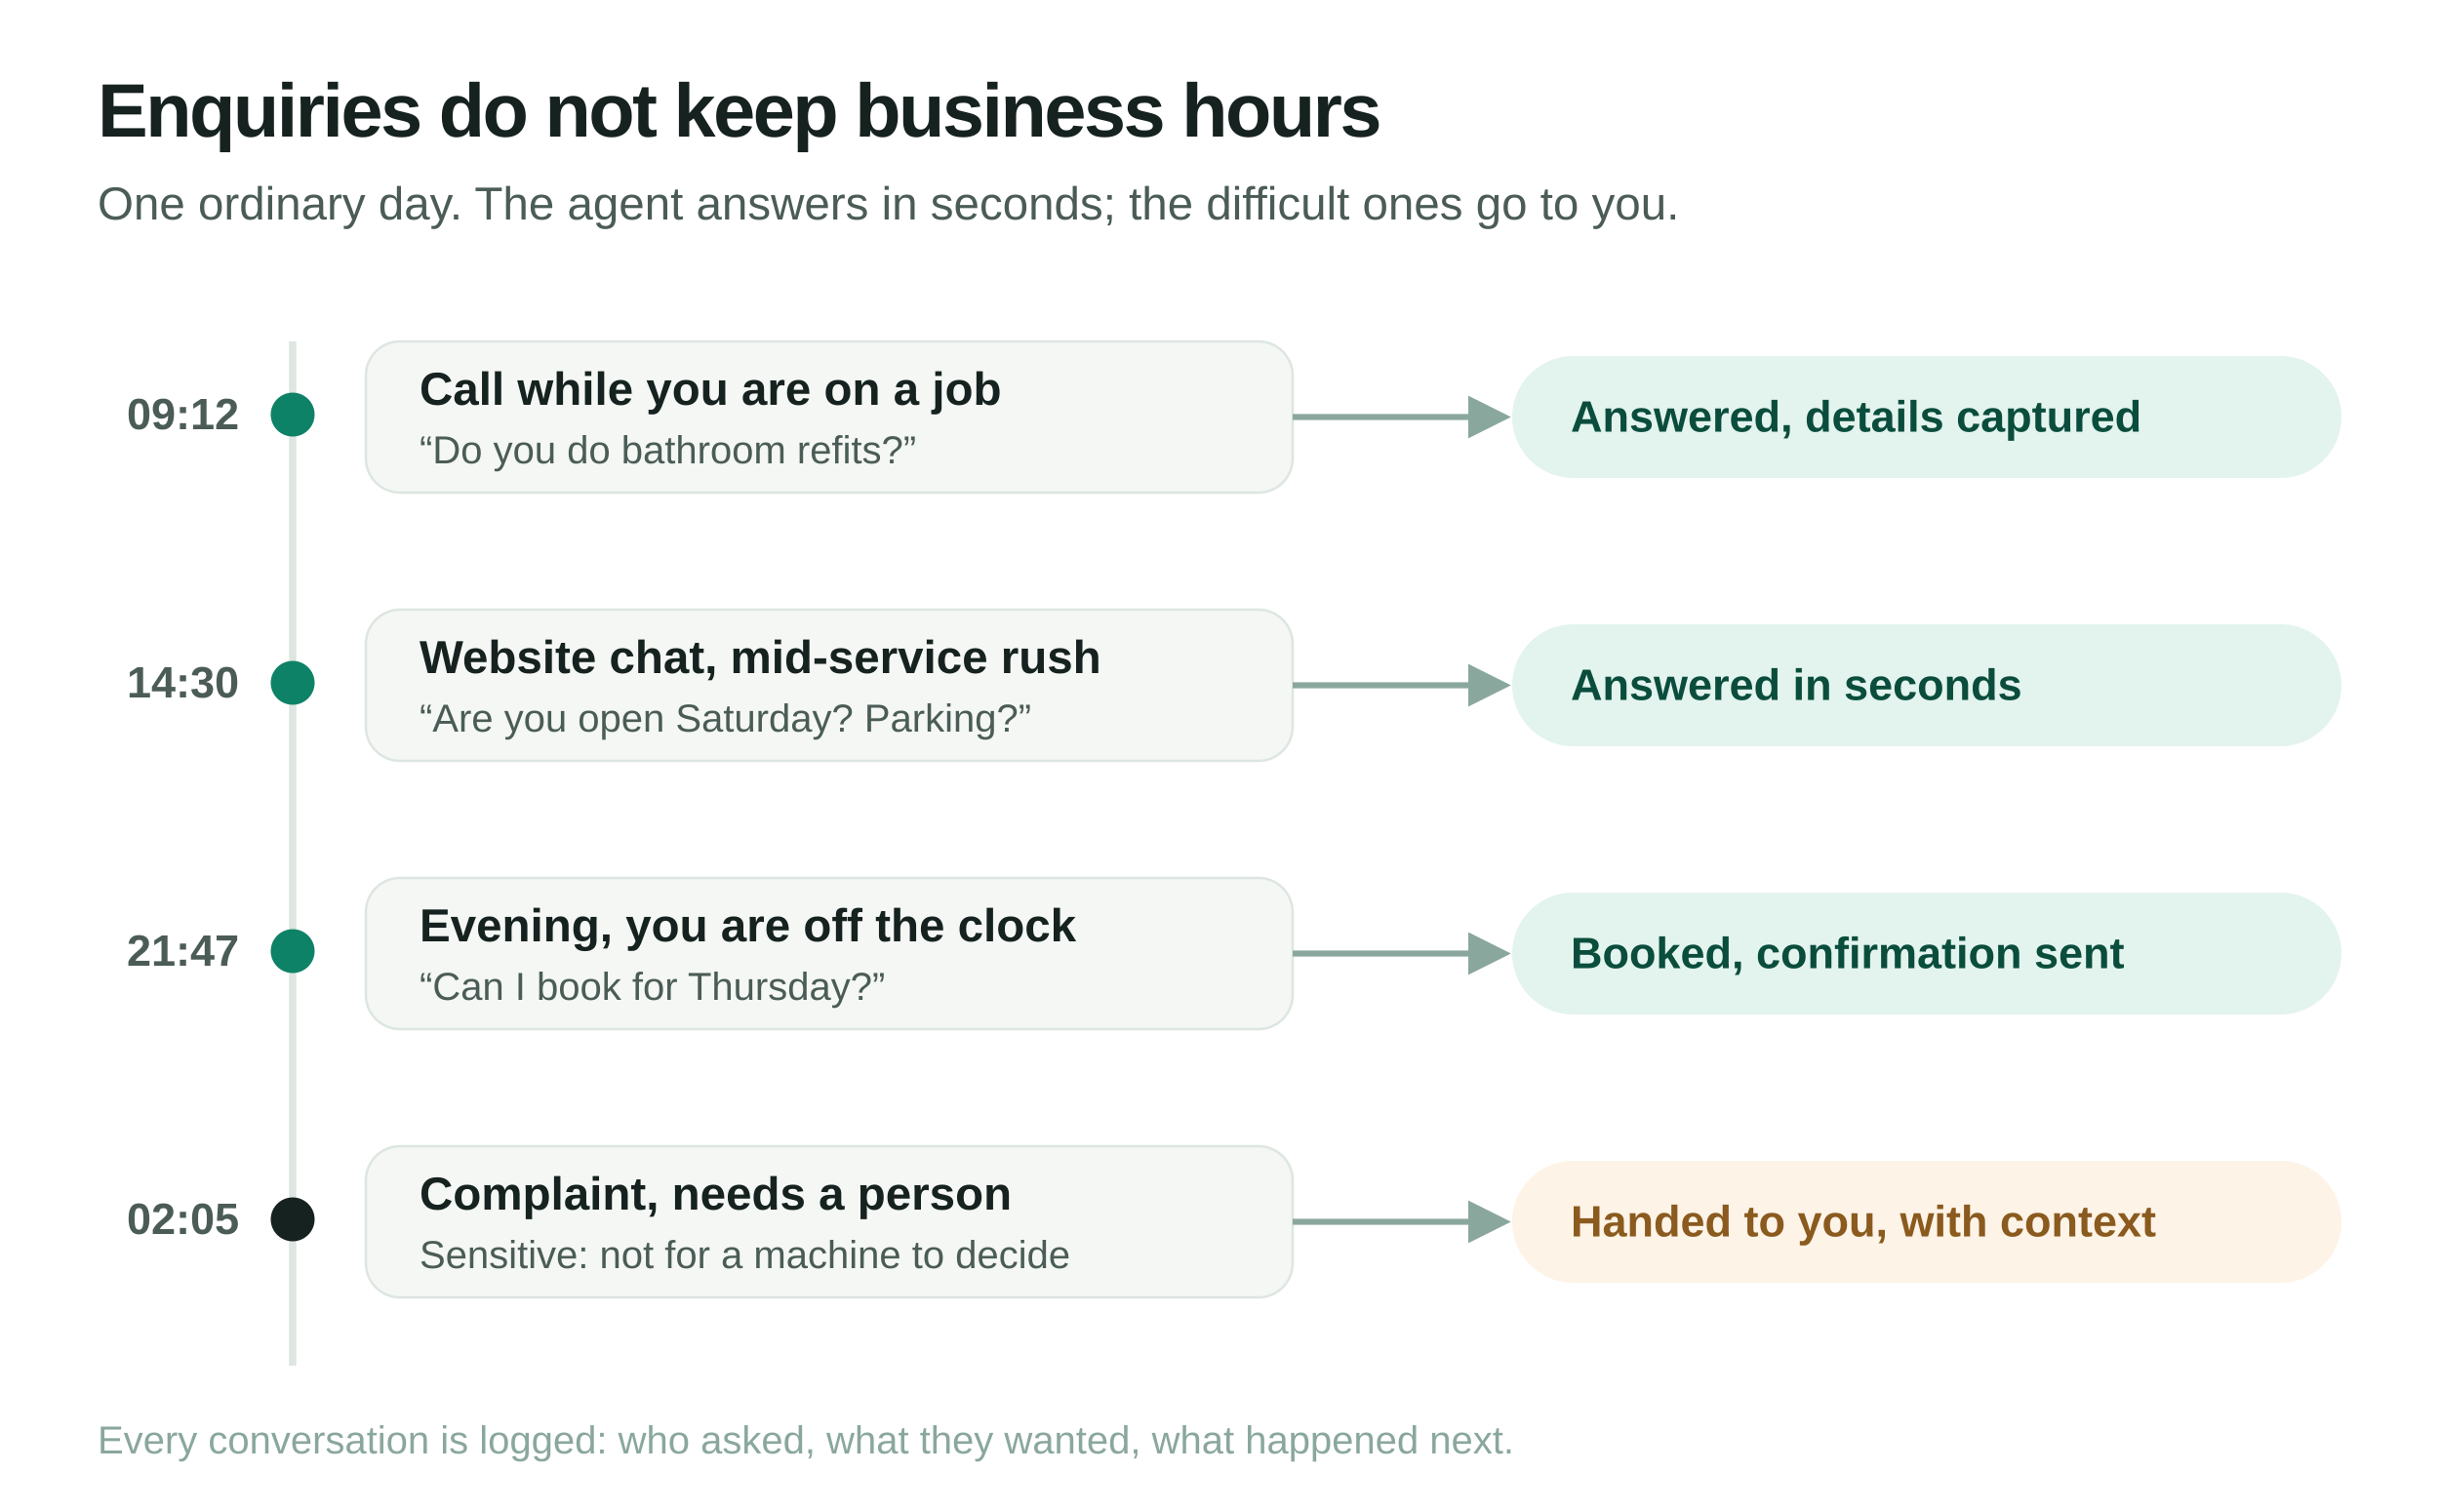
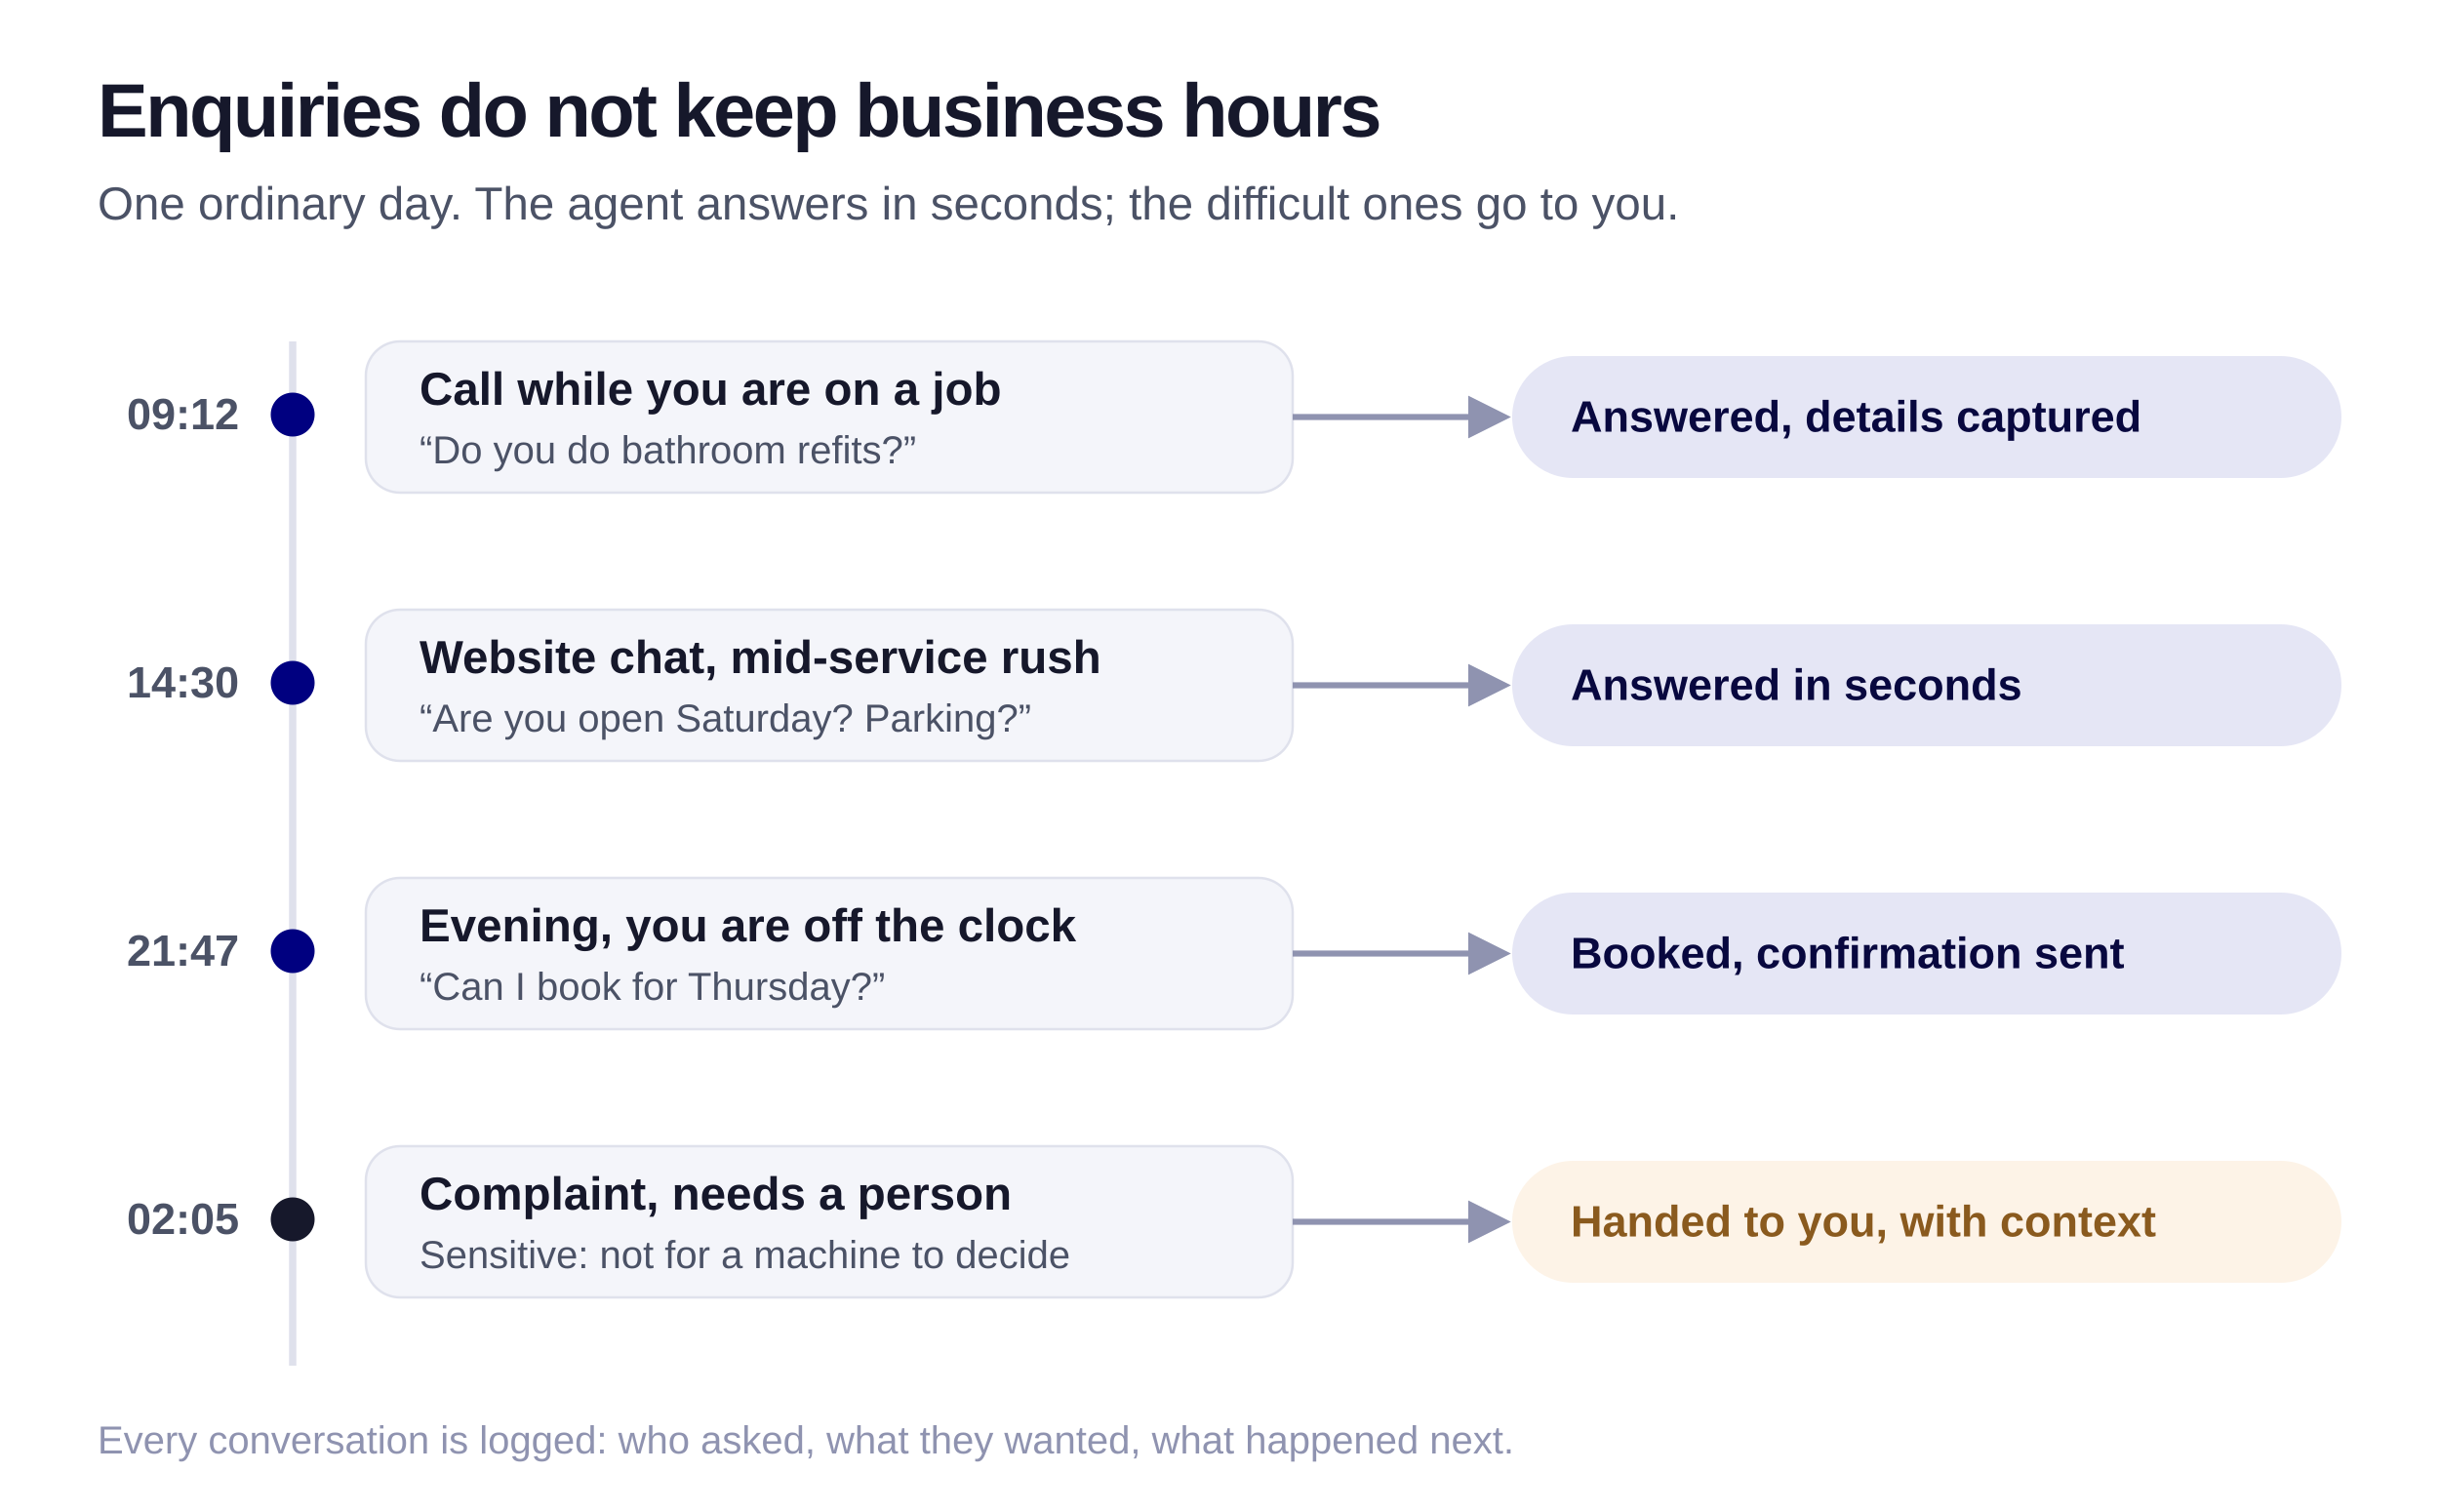
<svg xmlns="http://www.w3.org/2000/svg" viewBox="0 0 1000 620" font-family="Arial, Helvetica, sans-serif">
  <defs>
    <marker id="ah" viewBox="0 0 10 10" refX="8" refY="5" markerWidth="7" markerHeight="7" orient="auto-start-reverse">
-       <path d="M0 0 L10 5 L0 10 z" fill="#8aa79d" />
+       <path d="M0 0 L10 5 L0 10 z" fill="#8f93b0" />
    </marker>
  </defs>
  <rect width="1000" height="620" fill="#ffffff" />
-   <text x="40" y="56" font-size="31" font-weight="800" fill="#16221f" letter-spacing="-1">Enquiries do not keep business hours</text>
-   <text x="40" y="90" font-size="19" fill="#4b5c56">One ordinary day. The agent answers in seconds; the difficult ones go to you.</text>
-   <line x1="120" y1="140" x2="120" y2="560" stroke="#dde6e1" stroke-width="3" />
-   <circle cx="120" cy="170" r="9" fill="#0e8266" />
-   <text x="52" y="176" font-size="18" font-weight="700" fill="#4b5c56">09:12</text>
+   <text x="40" y="56" font-size="31" font-weight="800" fill="#16182b" letter-spacing="-1">Enquiries do not keep business hours</text>
+   <text x="40" y="90" font-size="19" fill="#4b5266">One ordinary day. The agent answers in seconds; the difficult ones go to you.</text>
+   <line x1="120" y1="140" x2="120" y2="560" stroke="#dfe1ec" stroke-width="3" />
+   <circle cx="120" cy="170" r="9" fill="#000080" />
+   <text x="52" y="176" font-size="18" font-weight="700" fill="#4b5266">09:12</text>
  <g>
-     <rect x="150" y="140" width="380" height="62" rx="14" fill="#f4f7f4" stroke="#dde6e1" />
-     <text x="172" y="166" font-size="19" font-weight="700" fill="#16221f">Call while you are on a job</text>
-     <text x="172" y="190" font-size="16" fill="#4b5c56">“Do you do bathroom refits?”</text>
+     <rect x="150" y="140" width="380" height="62" rx="14" fill="#f4f5fa" stroke="#dfe1ec" />
+     <text x="172" y="166" font-size="19" font-weight="700" fill="#16182b">Call while you are on a job</text>
+     <text x="172" y="190" font-size="16" fill="#4b5266">“Do you do bathroom refits?”</text>
  </g>
-   <path d="M530 171 C 570 171, 580 171, 616 171" fill="none" stroke="#8aa79d" stroke-width="2.5" marker-end="url(#ah)" />
+   <path d="M530 171 C 570 171, 580 171, 616 171" fill="none" stroke="#8f93b0" stroke-width="2.5" marker-end="url(#ah)" />
  <g>
-     <rect x="620" y="146" width="340" height="50" rx="25" fill="#e3f3ed" />
-     <text x="644" y="177" font-size="18" font-weight="700" fill="#0a4d3c">Answered, details captured</text>
+     <rect x="620" y="146" width="340" height="50" rx="25" fill="#e5e6f5" />
+     <text x="644" y="177" font-size="18" font-weight="700" fill="#08083f">Answered, details captured</text>
  </g>
-   <circle cx="120" cy="280" r="9" fill="#0e8266" />
-   <text x="52" y="286" font-size="18" font-weight="700" fill="#4b5c56">14:30</text>
+   <circle cx="120" cy="280" r="9" fill="#000080" />
+   <text x="52" y="286" font-size="18" font-weight="700" fill="#4b5266">14:30</text>
  <g>
-     <rect x="150" y="250" width="380" height="62" rx="14" fill="#f4f7f4" stroke="#dde6e1" />
-     <text x="172" y="276" font-size="19" font-weight="700" fill="#16221f">Website chat, mid-service rush</text>
-     <text x="172" y="300" font-size="16" fill="#4b5c56">“Are you open Saturday? Parking?”</text>
+     <rect x="150" y="250" width="380" height="62" rx="14" fill="#f4f5fa" stroke="#dfe1ec" />
+     <text x="172" y="276" font-size="19" font-weight="700" fill="#16182b">Website chat, mid-service rush</text>
+     <text x="172" y="300" font-size="16" fill="#4b5266">“Are you open Saturday? Parking?”</text>
  </g>
-   <path d="M530 281 C 570 281, 580 281, 616 281" fill="none" stroke="#8aa79d" stroke-width="2.5" marker-end="url(#ah)" />
+   <path d="M530 281 C 570 281, 580 281, 616 281" fill="none" stroke="#8f93b0" stroke-width="2.5" marker-end="url(#ah)" />
  <g>
-     <rect x="620" y="256" width="340" height="50" rx="25" fill="#e3f3ed" />
-     <text x="644" y="287" font-size="18" font-weight="700" fill="#0a4d3c">Answered in seconds</text>
+     <rect x="620" y="256" width="340" height="50" rx="25" fill="#e5e6f5" />
+     <text x="644" y="287" font-size="18" font-weight="700" fill="#08083f">Answered in seconds</text>
  </g>
-   <circle cx="120" cy="390" r="9" fill="#0e8266" />
-   <text x="52" y="396" font-size="18" font-weight="700" fill="#4b5c56">21:47</text>
+   <circle cx="120" cy="390" r="9" fill="#000080" />
+   <text x="52" y="396" font-size="18" font-weight="700" fill="#4b5266">21:47</text>
  <g>
-     <rect x="150" y="360" width="380" height="62" rx="14" fill="#f4f7f4" stroke="#dde6e1" />
-     <text x="172" y="386" font-size="19" font-weight="700" fill="#16221f">Evening, you are off the clock</text>
-     <text x="172" y="410" font-size="16" fill="#4b5c56">“Can I book for Thursday?”</text>
+     <rect x="150" y="360" width="380" height="62" rx="14" fill="#f4f5fa" stroke="#dfe1ec" />
+     <text x="172" y="386" font-size="19" font-weight="700" fill="#16182b">Evening, you are off the clock</text>
+     <text x="172" y="410" font-size="16" fill="#4b5266">“Can I book for Thursday?”</text>
  </g>
-   <path d="M530 391 C 570 391, 580 391, 616 391" fill="none" stroke="#8aa79d" stroke-width="2.5" marker-end="url(#ah)" />
+   <path d="M530 391 C 570 391, 580 391, 616 391" fill="none" stroke="#8f93b0" stroke-width="2.5" marker-end="url(#ah)" />
  <g>
-     <rect x="620" y="366" width="340" height="50" rx="25" fill="#e3f3ed" />
-     <text x="644" y="397" font-size="18" font-weight="700" fill="#0a4d3c">Booked, confirmation sent</text>
+     <rect x="620" y="366" width="340" height="50" rx="25" fill="#e5e6f5" />
+     <text x="644" y="397" font-size="18" font-weight="700" fill="#08083f">Booked, confirmation sent</text>
  </g>
-   <circle cx="120" cy="500" r="9" fill="#16221f" />
-   <text x="52" y="506" font-size="18" font-weight="700" fill="#4b5c56">02:05</text>
+   <circle cx="120" cy="500" r="9" fill="#16182b" />
+   <text x="52" y="506" font-size="18" font-weight="700" fill="#4b5266">02:05</text>
  <g>
-     <rect x="150" y="470" width="380" height="62" rx="14" fill="#f4f7f4" stroke="#dde6e1" />
-     <text x="172" y="496" font-size="19" font-weight="700" fill="#16221f">Complaint, needs a person</text>
-     <text x="172" y="520" font-size="16" fill="#4b5c56">Sensitive: not for a machine to decide</text>
+     <rect x="150" y="470" width="380" height="62" rx="14" fill="#f4f5fa" stroke="#dfe1ec" />
+     <text x="172" y="496" font-size="19" font-weight="700" fill="#16182b">Complaint, needs a person</text>
+     <text x="172" y="520" font-size="16" fill="#4b5266">Sensitive: not for a machine to decide</text>
  </g>
-   <path d="M530 501 C 570 501, 580 501, 616 501" fill="none" stroke="#8aa79d" stroke-width="2.5" marker-end="url(#ah)" />
+   <path d="M530 501 C 570 501, 580 501, 616 501" fill="none" stroke="#8f93b0" stroke-width="2.5" marker-end="url(#ah)" />
  <g>
    <rect x="620" y="476" width="340" height="50" rx="25" fill="#fdf3e7" />
    <text x="644" y="507" font-size="18" font-weight="700" fill="#8a5a1e">Handed to you, with context</text>
  </g>
-   <text x="40" y="596" font-size="16" fill="#8aa79d">Every conversation is logged: who asked, what they wanted, what happened next.</text>
+   <text x="40" y="596" font-size="16" fill="#8f93b0">Every conversation is logged: who asked, what they wanted, what happened next.</text>
</svg>
